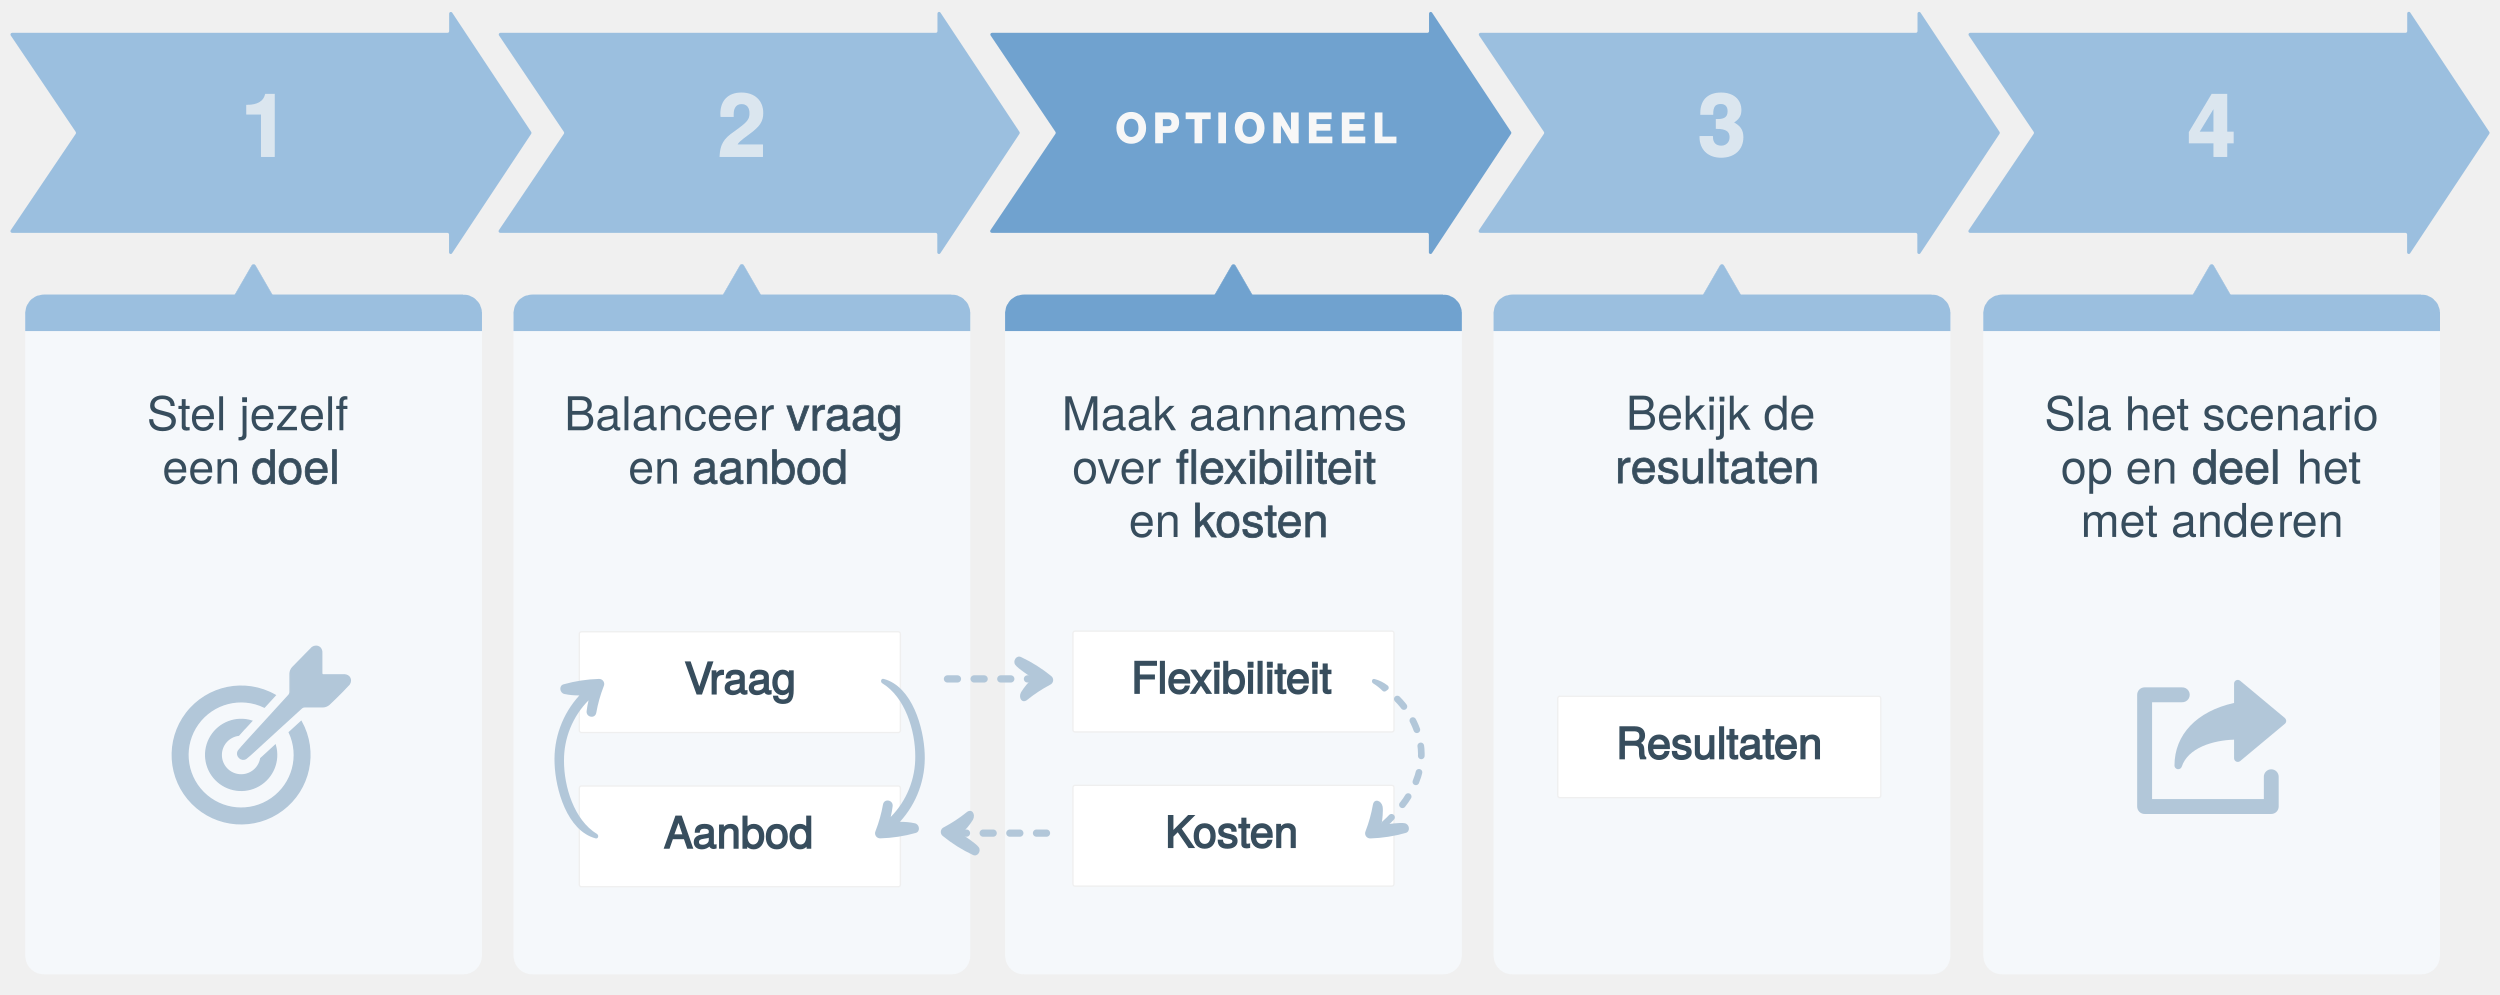
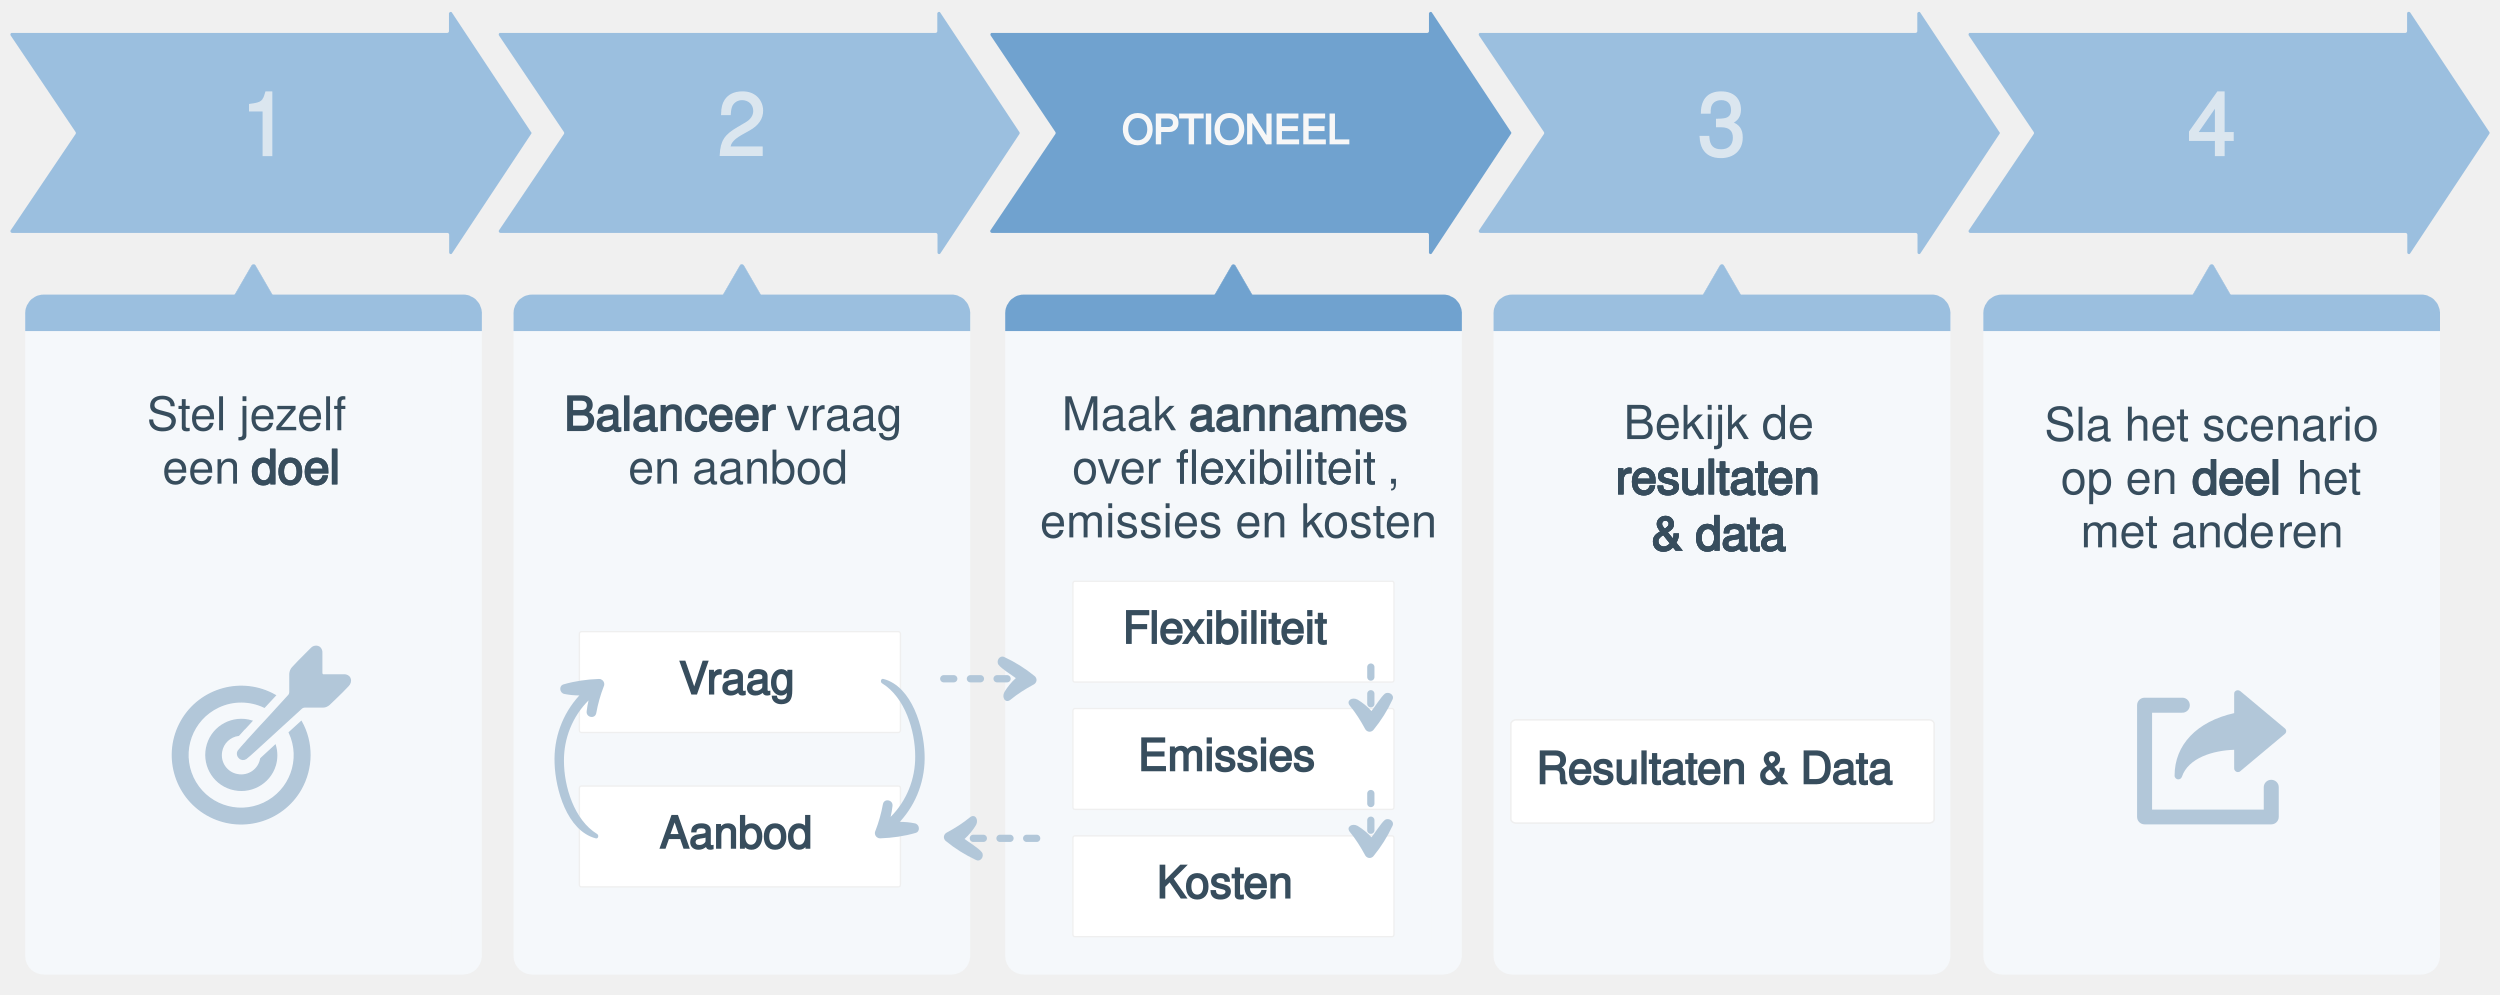
- <svg xmlns="http://www.w3.org/2000/svg" id="Layer_1" data-name="Layer 1" viewBox="0 0 1200 477.24">
-   <defs>
-     <style>.cls-1{fill:#f5f8fb;stroke:#f5f8fb;}.cls-1,.cls-10,.cls-11,.cls-14,.cls-16,.cls-17,.cls-18,.cls-19,.cls-2,.cls-20,.cls-21,.cls-3,.cls-5,.cls-6,.cls-8{stroke-miterlimit:10;}.cls-1,.cls-2,.cls-3{stroke-width:14.4px;}.cls-19,.cls-2,.cls-4{fill:#9bbfdf;}.cls-19,.cls-2{stroke:#9bbfdf;}.cls-18,.cls-21,.cls-3{fill:none;}.cls-20,.cls-3{stroke:#70a2cf;}.cls-12,.cls-5{fill:#b2c7d9;}.cls-18,.cls-21,.cls-5{stroke:#b2c7d9;}.cls-5{stroke-width:0.71px;}.cls-15,.cls-6{opacity:0.7;}.cls-16,.cls-6{font-size:41.61px;letter-spacing:4px;}.cls-16,.cls-17,.cls-6{fill:#f7f7f7;stroke:#f7f7f7;stroke-width:0.79px;font-weight:700;}.cls-11,.cls-14,.cls-16,.cls-17,.cls-6,.cls-7{font-family:Helvetica Neue;}.cls-7{font-size:22.41px;}.cls-11,.cls-14,.cls-7{fill:#374d5d;}.cls-11,.cls-14,.cls-8{stroke:#374d5d;}.cls-8{stroke-width:0.39px;}.cls-9{font-family:Helvetica;}.cls-10{fill:#fff;stroke:#efefef;stroke-width:0.65px;}.cls-11,.cls-14{font-size:20.81px;}.cls-11{stroke-width:0.71px;}.cls-13,.cls-20{fill:#70a2cf;}.cls-14{stroke-width:0.71px;}.cls-17{font-size:19.21px;letter-spacing:3px;}.cls-18,.cls-21{stroke-linecap:round;stroke-dasharray:4.8 8;}.cls-18{stroke-width:3.2px;}.cls-19,.cls-20{stroke-width:0.23px;}.cls-21{stroke-width:3.48px;}</style>
-   </defs>
-   <path class="cls-1" d="M224.15,158.1V458.85a1.76,1.76,0,0,1-1.83,1.66H21.13a1.76,1.76,0,0,1-1.83-1.66V158.1H224.15Z" />
-   <path class="cls-2" d="M224.15,151.7v-1.51a1.73,1.73,0,0,0-1.83-1.6H21.13a1.73,1.73,0,0,0-1.83,1.6v1.51H224.15Z" />
-   <path class="cls-1" d="M458.53,158.1V458.85a1.76,1.76,0,0,1-1.83,1.66H255.51a1.76,1.76,0,0,1-1.83-1.66V158.1H458.53Z" />
-   <path class="cls-2" d="M458.53,151.7v-1.51a1.73,1.73,0,0,0-1.83-1.6H255.51a1.73,1.73,0,0,0-1.83,1.6v1.51H458.53Z" />
-   <path class="cls-1" d="M694.49,158.1V458.85a1.76,1.76,0,0,1-1.83,1.66H491.47a1.76,1.76,0,0,1-1.83-1.66V158.1H694.49Z" />
-   <path class="cls-3" d="M694.49,151.7v-1.51a1.73,1.73,0,0,0-1.83-1.6H491.47a1.73,1.73,0,0,0-1.83,1.6v1.51H694.49Z" />
-   <path class="cls-1" d="M929,158.1V458.85a1.76,1.76,0,0,1-1.83,1.66H725.93a1.76,1.76,0,0,1-1.83-1.66V158.1H929Z" />
-   <path class="cls-2" d="M929,151.7v-1.51a1.73,1.73,0,0,0-1.83-1.6H725.93a1.73,1.73,0,0,0-1.83,1.6v1.51H929Z" />
-   <path class="cls-1" d="M1164,158.1V458.85a1.76,1.76,0,0,1-1.83,1.66H961a1.76,1.76,0,0,1-1.83-1.66V158.1H1164Z" />
-   <path class="cls-2" d="M1164,151.7v-1.51a1.73,1.73,0,0,0-1.83-1.6H961a1.73,1.73,0,0,0-1.83,1.6v1.51H1164Z" />
-   <path class="cls-4" d="M255,64.21l-38,57.36a0.8,0.8,0,0,1-1.46-.44v-8.56a0.8,0.8,0,0,0-.8-0.8H5.8a0.8,0.8,0,0,1-.66-1.24L36.36,64.22a0.8,0.8,0,0,0,0-.89L5.14,17a0.8,0.8,0,0,1,.66-1.24h209a0.8,0.8,0,0,0,.8-0.8V6.41A0.8,0.8,0,0,1,217,6l38,57.36A0.8,0.8,0,0,1,255,64.21Z" />
-   <path class="cls-5" d="M132.12,357.75l-6.31,5.79-0.61.56a9.6,9.6,0,1,1-10.67-11.23l0.27-.3,2.51-2.81,0.06,0,3.36-3.66A17,17,0,1,0,132.12,357.75Z" />
-   <path class="cls-5" d="M144.56,346.36l-5.67,5.18a25.56,25.56,0,1,1-12-12.16l5.17-5.65A33,33,0,1,0,144.56,346.36Z" />
-   <path class="cls-5" d="M168,325.77a2.71,2.71,0,0,0-.61-1,3.31,3.31,0,0,0-2.5-.79l-3.84,0c-2,0-4,0-6,0h-0.28l-0.11-.26-0.26-.11a1.76,1.76,0,0,1,0-.28c0-2,0-4.06,0-6,0-1.28,0-2.56,0-3.84a3.31,3.31,0,0,0-.79-2.5,2.71,2.71,0,0,0-1-.61,2.93,2.93,0,0,0-3.27,1l-2.69,2.72c-2.06,2.07-4.18,4.21-6.23,6.37a4.67,4.67,0,0,0-1.16,2.87c0,1.57,0,3.15,0,4.68s0,2.84,0,4.25a2.41,2.41,0,0,1-.54,1.39c-3.5,3.88-7.09,7.79-10.57,11.58l-2.86,3.12-6.39,7h0l-0.42.47-0.89,1c-1,1.07-2.08,2.29-3.11,3.6a2.5,2.5,0,0,0,.47,3.18l0.09,0.09a2.38,2.38,0,0,0,3,.33c1.35-1.05,2.58-2.18,3.67-3.18l0.92-.84,10.55-9.67c3.78-3.48,7.7-7.07,11.58-10.57a2.41,2.41,0,0,1,1.39-.54c1.41,0,2.85,0,4.25,0s3.12,0,4.68,0a4.67,4.67,0,0,0,2.87-1.16c2.16-2,4.3-4.17,6.37-6.23L167,329A2.93,2.93,0,0,0,168,325.77Z" />
-   <text class="cls-6" transform="translate(115.76 74.94)">1</text>
-   <path class="cls-4" d="M489.36,64.21l-38,57.36a0.8,0.8,0,0,1-1.46-.44v-8.56a0.8,0.8,0,0,0-.8-0.8h-209a0.8,0.8,0,0,1-.66-1.24l31.23-46.32a0.8,0.8,0,0,0,0-.89L239.52,17a0.8,0.8,0,0,1,.66-1.24h209a0.8,0.8,0,0,0,.8-0.8V6.41A0.8,0.8,0,0,1,451.39,6l38,57.36A0.8,0.8,0,0,1,489.36,64.21Z" />
-   <text class="cls-7" transform="translate(70.5 206.54)">Stel jezelf <tspan x="7.43" y="25.61">een </tspan>
-     <tspan class="cls-8" x="50.18" y="25.61">doel</tspan>
+ <svg xmlns="http://www.w3.org/2000/svg" version="1.1" id="Layer_1" x="0px" y="0px" viewBox="0 0 1200 477.2" style="enable-background:new 0 0 1200 477.2;" xml:space="preserve">
+   <style type="text/css">
+ 	.st0{fill:#F5F8FB;stroke:#F5F8FB;stroke-width:14.4;stroke-miterlimit:10;}
+ 	.st1{fill:#9BBFDF;stroke:#9BBFDF;stroke-width:14.4;stroke-miterlimit:10;}
+ 	.st2{fill:none;stroke:#70A2CF;stroke-width:14.4;stroke-miterlimit:10;}
+ 	.st3{fill:#9BBFDF;}
+ 	.st4{fill:#B2C7D9;stroke:#B2C7D9;stroke-width:0.71;stroke-miterlimit:10;}
+ 	.st5{fill:#374D5D;}
+ 	.st6{font-family:'Helvetica';}
+ 	.st7{font-size:22.41px;}
+ 	.st8{fill:#374D5D;stroke:#374D5D;stroke-width:0.75;stroke-miterlimit:10;}
+ 	.st9{font-size:22.515px;}
+ 	.st10{fill:none;stroke:#374D5D;stroke-width:0.39;stroke-miterlimit:10;}
+ 	.st11{fill:#FFFFFF;stroke:#EFEFEF;stroke-width:0.65;stroke-miterlimit:10;}
+ 	.st12{font-size:21.26px;}
+ 	.st13{fill:#B2C7D9;}
+ 	.st14{fill:#70A2CF;}
+ 	.st15{enable-background:new    ;}
+ 	.st16{fill:#9BBFDF;stroke:#9BBFDF;stroke-width:0.23;stroke-miterlimit:10;}
+ 	.st17{fill:#70A2CF;stroke:#70A2CF;stroke-width:0.23;stroke-miterlimit:10;}
+ 	.st18{fill:none;stroke:#B2C7D9;stroke-width:3.48;stroke-linecap:round;stroke-miterlimit:10;stroke-dasharray:4.8,8;}
+ 	.st19{fill:#FFFFFF;stroke:#EFEFEF;stroke-width:0.755;stroke-miterlimit:10;}
+ 	.st20{opacity:0.7;fill:#F7F7F7;stroke:#F7F7F7;stroke-miterlimit:10;enable-background:new    ;}
+ 	.st21{font-size:41.61px;}
+ 	.st22{letter-spacing:1;}
+ 	.st23{opacity:0.7;}
+ 	.st24{fill:#F7F7F7;stroke:#F7F7F7;stroke-miterlimit:10;}
+ 	.st25{fill:#F7F7F7;stroke:#F7F7F7;stroke-width:0.8;stroke-miterlimit:10;}
+ 	.st26{font-size:19.21px;}
+ </style>
+   <path class="st0" d="M224.1,158.1v300.8c-0.1,1-0.9,1.7-1.8,1.7H21.1c-1,0-1.8-0.7-1.8-1.7V158.1H224.1z" />
+   <path class="st1" d="M224.1,151.7v-1.5c-0.1-0.9-0.9-1.7-1.8-1.6H21.1c-0.9-0.1-1.8,0.7-1.8,1.6v1.5H224.1z" />
+   <path class="st0" d="M458.5,158.1v300.8c-0.1,1-0.9,1.7-1.8,1.7H255.5c-1,0-1.8-0.7-1.8-1.7V158.1H458.5z" />
+   <path class="st1" d="M458.5,151.7v-1.5c-0.1-0.9-0.9-1.7-1.8-1.6H255.5c-0.9-0.1-1.8,0.7-1.8,1.6v1.5H458.5z" />
+   <path class="st0" d="M694.5,158.1v300.8c-0.1,1-0.9,1.7-1.8,1.7H491.5c-1,0-1.8-0.7-1.8-1.7V158.1H694.5z" />
+   <path class="st2" d="M694.5,151.7v-1.5c-0.1-0.9-0.9-1.7-1.8-1.6H491.5c-0.9-0.1-1.8,0.7-1.8,1.6v1.5H694.5z" />
+   <path class="st0" d="M929,158.1v300.8c-0.1,1-0.9,1.7-1.8,1.7H725.9c-1,0-1.8-0.7-1.8-1.7V158.1H929z" />
+   <path class="st1" d="M929,151.7v-1.5c-0.1-0.9-0.9-1.7-1.8-1.6H725.9c-0.9-0.1-1.8,0.7-1.8,1.6v1.5H929z" />
+   <path class="st0" d="M1164,158.1v300.8c-0.1,1-0.9,1.7-1.8,1.7H961c-1,0-1.8-0.7-1.8-1.7V158.1H1164z" />
+   <path class="st1" d="M1164,151.7v-1.5c-0.1-0.9-0.9-1.7-1.8-1.6H961c-0.9-0.1-1.8,0.7-1.8,1.6v1.5H1164z" />
+   <path class="st3" d="M255,64.2l-38,57.4c-0.2,0.4-0.7,0.5-1.1,0.2c-0.2-0.1-0.3-0.4-0.3-0.6v-8.6c0-0.4-0.4-0.8-0.8-0.8l0,0H5.8  c-0.4,0-0.8-0.4-0.8-0.8c0-0.2,0-0.3,0.1-0.4l31.2-46.3c0.2-0.3,0.2-0.6,0-0.9L5.1,17c-0.2-0.4-0.1-0.9,0.2-1.1  c0.1-0.1,0.3-0.1,0.4-0.1h209c0.4,0,0.8-0.4,0.8-0.8l0,0V6.4c0.1-0.4,0.5-0.7,0.9-0.7c0.2,0,0.4,0.1,0.5,0.3l38,57.4  C255.2,63.6,255.2,64,255,64.2z" />
+   <path class="st4" d="M132.1,357.8l-6.3,5.8l-0.6,0.6c-0.9,5.2-5.9,8.7-11.2,7.7c-5.2-0.9-8.7-5.9-7.7-11.2c0.7-4.1,4.1-7.3,8.2-7.8  l0.3-0.3l2.5-2.8h0.1l3.4-3.7c-9-2.7-18.5,2.3-21.2,11.3c-2.7,9,2.3,18.5,11.3,21.2s18.5-2.3,21.2-11.3  C133,364.2,133,360.9,132.1,357.8z" />
+   <path class="st4" d="M144.6,346.4l-5.7,5.2c6,12.8,0.5,28-12.3,34s-28,0.5-34-12.3s-0.5-28,12.3-34c7-3.3,15.1-3.2,22,0.1l5.2-5.6  c-15.8-9-36-3.5-45,12.3s-3.5,36,12.3,45s36,3.5,45-12.3C150.1,368.7,150.2,356.4,144.6,346.4z" />
+   <path class="st4" d="M168,325.8c-0.1-0.4-0.3-0.7-0.6-1c-0.7-0.6-1.6-0.9-2.5-0.8h-3.8c-2,0-4,0-6,0h-0.3l-0.1-0.3l-0.3-0.1  c0-0.1,0-0.2,0-0.3c0-2,0-4.1,0-6c0-1.3,0-2.6,0-3.8c0.1-0.9-0.2-1.8-0.8-2.5c-0.3-0.3-0.6-0.5-1-0.6c-1.2-0.4-2.5,0-3.3,1l-2.7,2.7  c-2.1,2.1-4.2,4.2-6.2,6.4c-0.7,0.8-1.1,1.8-1.2,2.9c0,1.6,0,3.1,0,4.7s0,2.8,0,4.2c0,0.5-0.2,1-0.5,1.4c-3.5,3.9-7.1,7.8-10.6,11.6  l-2.9,3.1l-6.4,7l0,0l-0.4,0.5l-0.9,1c-1,1.1-2.1,2.3-3.1,3.6c-0.6,1-0.4,2.4,0.5,3.2l0.1,0.1c0.8,0.8,2,0.9,3,0.3  c1.3-1,2.6-2.2,3.7-3.2l0.9-0.8l10.6-9.7c3.8-3.5,7.7-7.1,11.6-10.6c0.4-0.3,0.9-0.5,1.4-0.5c1.4,0,2.9,0,4.2,0s3.1,0,4.7,0  c1.1,0,2.1-0.5,2.9-1.2c2.2-2,4.3-4.2,6.4-6.2l2.7-2.8C168,328.2,168.4,326.9,168,325.8z" />
+   <path class="st3" d="M489.4,64.2l-38,57.4c-0.2,0.4-0.7,0.5-1.1,0.2c-0.2-0.1-0.3-0.4-0.3-0.6v-8.6c0-0.4-0.4-0.8-0.8-0.8h-209  c-0.4,0-0.8-0.4-0.8-0.8c0-0.2,0-0.3,0.1-0.4l31.2-46.3c0.2-0.3,0.2-0.6,0-0.9L239.5,17c-0.2-0.4-0.1-0.9,0.2-1.1  c0.1-0.1,0.3-0.1,0.4-0.1h209c0.4,0,0.8-0.4,0.8-0.8V6.4c0.1-0.4,0.5-0.7,0.9-0.7c0.2,0,0.4,0.1,0.5,0.3l38,57.4  C489.5,63.6,489.5,64,489.4,64.2z" />
+   <text transform="matrix(1 0 0 1 70.5 206.54)" class="st5 st6 st7">Stel jezelf </text>
+   <text transform="matrix(1 0 0 1 77.93 232.15)" class="st5 st6 st7">een </text>
+   <g>
+     <g>
+       <text transform="matrix(1 0 0 1 120.68 232.15)" class="st8 st6 st9">doel</text>
+       <text transform="matrix(1 0 0 1 120.68 232.15)" class="st8 st6 st9">doel</text>
+     </g>
+   </g>
+   <g>
+     <text transform="matrix(1 0 0 1 270.82 206.54)" class="st5 st6 st9">Balanceer</text>
+     <g>
+       <text transform="matrix(1 0 0 1 270.82 206.54)" class="st8 st6 st9">Balanceer</text>
+     </g>
+   </g>
+   <text transform="matrix(1 0 0 1 371.22 206.54)" class="st5 st6 st7"> </text>
+   <text transform="matrix(1 0 0 1 377.44 206.54)" class="st5 st6 st7">vraag</text>
+   <text transform="matrix(1 0 0 1 435.16 206.54)" class="st5 st6 st7"> </text>
+   <text transform="matrix(1 0 0 1 435.16 206.54)" class="st10 st6 st7"> </text>
+   <text transform="matrix(1 0 0 1 301.53 232.15)" class="st5 st6 st7">en </text>
+   <text transform="matrix(1 0 0 1 332.24 232.15)" class="st5 st6 st7">aanbod</text>
+   <path class="st11" d="M279.1,303.2h152.1c0.6,0,1,0.4,1,1v46.4c0,0.6-0.4,1-1,1H279.1c-0.6,0-1-0.4-1-1v-46.4  C278.1,303.7,278.5,303.2,279.1,303.2z" />
+   <g>
+     <text transform="matrix(1 0 0 1 325.9243 333.01)" class="st8 st6 st12">Vraag</text>
+   </g>
+   <path class="st11" d="M279.1,377.3h152.1c0.6,0,1,0.4,1,1v46.4c0,0.6-0.4,1-1,1H279.1c-0.6,0-1-0.4-1-1v-46.4  C278.1,377.7,278.5,377.3,279.1,377.3z" />
+   <g>
+     <text transform="matrix(1 0 0 1 316.7 407.03)" class="st8 st6 st12">Aanbod</text>
+   </g>
+   <path class="st13" d="M287.4,325.9c-5.7,0.2-11.4,1-16.9,2.6c-2.4,0.7-1.9,4.2,0.4,4.6c2.4,0.5,4.8,0.7,7.2,0.7  c-8.2,8.9-12.4,20.6-11.9,32.6c0.4,12.4,5.9,32.3,19.7,36c1.3,0.4,1.7-1.5,0.7-2.1c-11-6.7-15.9-22.8-15.9-35  c-0.1-10.9,4.1-21.4,11.8-29.1c-0.4,1.7-0.7,3.4-0.9,5.2c-0.4,3,4,3.9,4.6,0.9c0.8-4.4,2-8.7,3.6-12.8c0.6-1.2,0.1-2.7-1.1-3.3  C288.3,325.9,287.8,325.9,287.4,325.9z" />
+   <path class="st13" d="M422.6,402.4c5.7-0.2,11.4-1,16.9-2.6c2.4-0.7,1.9-4.2-0.4-4.6c-2.4-0.5-4.8-0.7-7.2-0.7  c8.2-8.9,12.4-20.6,11.9-32.6c-0.4-12.4-5.9-32.3-19.7-36c-1.3-0.4-1.7,1.5-0.7,2.1c11,6.7,15.9,22.8,15.9,35  c0.1,10.9-4.1,21.4-11.8,29.1c0.4-1.7,0.7-3.4,0.9-5.2c0.4-3-4-3.9-4.6-0.9c-0.8,4.4-2,8.7-3.6,12.8c-0.6,1.2-0.1,2.7,1.1,3.3  C421.8,402.4,422.2,402.4,422.6,402.4z" />
+   <path class="st14" d="M725.3,64.2l-38,57.4c-0.2,0.4-0.7,0.5-1.1,0.2c-0.2-0.1-0.3-0.4-0.3-0.6v-8.6c0-0.4-0.4-0.8-0.8-0.8h-209  c-0.4,0-0.8-0.4-0.8-0.8c0-0.2,0-0.3,0.1-0.4l31.2-46.3c0.2-0.3,0.2-0.6,0-0.9L475.5,17c-0.2-0.4-0.1-0.9,0.2-1.1  c0.1-0.1,0.3-0.1,0.4-0.1h209c0.4,0,0.8-0.4,0.8-0.8V6.4c0.1-0.4,0.5-0.7,0.9-0.7c0.2,0,0.4,0.1,0.5,0.3l38,57.4  C725.5,63.6,725.5,64,725.3,64.2z" />
+   <text transform="matrix(1 0 0 1 509.67 206.54)" class="st15">
+     <tspan x="0" y="0" class="st5 st6 st7">Maak </tspan>
+     <tspan x="61" y="0" class="st8 st6 st9">aannames</tspan>
  </text>
-   <text class="cls-7" transform="translate(270.82 206.54)">Balanceer<tspan class="cls-9" x="100.4" y="0"> </tspan>
-     <tspan class="cls-8" x="106.62" y="0">vraag</tspan>
-     <tspan class="cls-8" x="164.34" y="0"> </tspan>
-     <tspan x="30.71" y="25.61">en </tspan>
-     <tspan class="cls-8" x="61.42" y="25.61">aanbod</tspan>
-   </text>
-   <rect class="cls-10" x="278.07" y="303.25" width="154.11" height="48.37" rx="1" ry="1" />
-   <text class="cls-11" transform="translate(328.54 333.01)">V<tspan x="11.94" y="0">raag</tspan>
-   </text>
-   <rect class="cls-10" x="278.07" y="377.27" width="154.11" height="48.37" rx="1" ry="1" />
-   <text class="cls-11" transform="translate(318.7 407.03)">Aanbod</text>
-   <path class="cls-12" d="M287.42,325.88a69.8,69.8,0,0,0-16.9,2.59c-2.4.67-1.85,4.16,0.36,4.64a30.16,30.16,0,0,0,7.25.67,45.41,45.41,0,0,0-11.94,32.64c0.43,12.39,5.94,32.33,19.69,36,1.32,0.35,1.69-1.49.69-2.1-11.05-6.71-15.86-22.81-15.85-35.05a40.85,40.85,0,0,1,11.79-29.12,43.28,43.28,0,0,0-.93,5.16c-0.35,3,4,3.88,4.62.88a68.05,68.05,0,0,1,3.59-12.8A2.45,2.45,0,0,0,287.42,325.88Z" />
-   <path class="cls-12" d="M422.63,402.41a69.8,69.8,0,0,0,16.9-2.59c2.4-.67,1.85-4.16-0.36-4.64a30.16,30.16,0,0,0-7.25-.67,45.41,45.41,0,0,0,11.94-32.64c-0.43-12.39-5.94-32.33-19.69-36-1.32-.35-1.69,1.49-0.69,2.1,11.05,6.71,15.86,22.81,15.85,35.05a40.85,40.85,0,0,1-11.79,29.12,43.28,43.28,0,0,0,.93-5.16c0.35-3-4-3.88-4.62-.88a68.05,68.05,0,0,1-3.59,12.8A2.45,2.45,0,0,0,422.63,402.41Z" />
-   <path class="cls-13" d="M725.32,64.21l-38,57.36a0.8,0.8,0,0,1-1.46-.44v-8.56a0.8,0.8,0,0,0-.8-0.8h-209a0.8,0.8,0,0,1-.66-1.24l31.23-46.32a0.8,0.8,0,0,0,0-.89L475.48,17a0.8,0.8,0,0,1,.66-1.24h209a0.8,0.8,0,0,0,.8-0.8V6.41A0.8,0.8,0,0,1,687.35,6l38,57.36A0.8,0.8,0,0,1,725.32,64.21Z" />
-   <text class="cls-7" transform="translate(509.67 206.54)">Maak aannames<tspan x="5" y="25.61">over</tspan>
-     <tspan class="cls-9" x="48.56" y="25.61"> </tspan>
-     <tspan class="cls-8" x="54.78" y="25.61">flexibiliteit</tspan>
-     <tspan x="32.17" y="51.21">en </tspan>
-     <tspan class="cls-8" x="62.89" y="51.21">kosten</tspan>
-   </text>
-   <path class="cls-4" d="M959.78,64.21l-38,57.36a0.8,0.8,0,0,1-1.46-.44v-8.56a0.8,0.8,0,0,0-.8-0.8h-209a0.8,0.8,0,0,1-.66-1.24l31.23-46.32a0.8,0.8,0,0,0,0-.89L709.94,17a0.8,0.8,0,0,1,.66-1.24h209a0.8,0.8,0,0,0,.8-0.8V6.41A0.8,0.8,0,0,1,921.81,6l38,57.36A0.8,0.8,0,0,1,959.78,64.21Z" />
-   <text class="cls-7" transform="translate(780.46 206.26)">Bekijk de<tspan class="cls-8">
-       <tspan x="-5.2" y="25.61">r</tspan>
-       <tspan x="2.29" y="25.61">esultaten</tspan>
-     </tspan>
-   </text>
-   <path class="cls-4" d="M1194.87,64.21l-38,57.36a0.8,0.8,0,0,1-1.46-.44v-8.56a0.8,0.8,0,0,0-.8-0.8h-209a0.8,0.8,0,0,1-.66-1.24l31.23-46.32a0.8,0.8,0,0,0,0-.89L945,17a0.8,0.8,0,0,1,.66-1.24h209a0.8,0.8,0,0,0,.8-0.8V6.41A0.8,0.8,0,0,1,1156.9,6l38,57.36A0.8,0.8,0,0,1,1194.87,64.21Z" />
-   <text class="cls-7" transform="translate(981.32 206.52)">Sla het scenario<tspan x="7.85" y="25.61">op en </tspan>
-     <tspan class="cls-8" x="70.95" y="25.61">deel </tspan>
-     <tspan x="121.18" y="25.61">het</tspan>
-     <tspan x="17.4" y="51.21">met ande</tspan>
-     <tspan x="111.64" y="51.21">r</tspan>
-     <tspan x="118.69" y="51.21">en</tspan>
-   </text>
-   <path class="cls-12" d="M1096.73,344.64l-21.45-17.88a1.79,1.79,0,0,0-2.93,1.37v9.28c-17.94,4-28.6,15.2-28.6,30.05a1.79,1.79,0,0,0,3.48.57c3-9.11,15-12.67,25.12-13v8.91a1.79,1.79,0,0,0,2.93,1.37l21.45-17.88a1.79,1.79,0,0,0,0-2.75h0Z" />
-   <path class="cls-12" d="M1090.22,369.26a3.57,3.57,0,0,0-3.58,3.57h0v10.73H1033V337.08h14.3a3.58,3.58,0,1,0,0-7.15h-17.88a3.57,3.57,0,0,0-3.58,3.57h0v53.63a3.57,3.57,0,0,0,3.57,3.58h60.78a3.57,3.57,0,0,0,3.58-3.57h0v-14.3a3.57,3.57,0,0,0-3.57-3.58h0Z" />
-   <rect class="cls-10" x="515.01" y="302.95" width="154.11" height="48.37" rx="1" ry="1" />
-   <text class="cls-11" transform="translate(542.96 332.71)">Flexibiliteit</text>
-   <rect class="cls-10" x="747.72" y="334.2" width="155.05" height="48.67" rx="1" ry="1" />
-   <text class="cls-14" transform="translate(775.73 364.14)">Resultaten</text>
-   <rect class="cls-10" x="515.01" y="376.97" width="154.11" height="48.37" rx="1" ry="1" />
-   <text class="cls-11" transform="translate(559.31 406.73)">Kosten</text>
-   <path class="cls-12" d="M659.8,325.92c-1.32-.35-1.69,1.5-0.69,2.11a23.94,23.94,0,0,1,4.48,3.54,1.25,1.25,0,0,0,1.65.14q0.39-.3.78-0.56a1.28,1.28,0,0,0,.09-2.08A17.7,17.7,0,0,0,659.8,325.92Z" />
-   <path class="cls-12" d="M663.11,395.74c0.4-1.7.93-6.93,0.52-8.7-0.68-2.92-4-3.87-4.62-.86A68.05,68.05,0,0,1,655.46,399a2.45,2.45,0,0,0,2.37,3.45,69.8,69.8,0,0,0,16.9-2.64c2.4-.68,1.83-4.17-0.37-4.64-2.46-.52-8.12.51-10.51,0.58" />
-   <g class="cls-15">
-     <text class="cls-16" transform="translate(344.54 74.94)">2</text>
+   <text transform="matrix(1 0 0 1 514.67 232.15)" class="st5 st6 st7">over</text>
+   <text transform="matrix(1 0 0 1 558.23 232.15)" class="st5 st6 st7"> </text>
+   <g>
+     <g>
+       <text transform="matrix(1 0 0 1 564.45 232.15)" class="st5 st6 st7">flexibiliteit</text>
+       <text transform="matrix(1 0 0 1 564.45 232.15)" class="st5 st6 st7">flexibiliteit</text>
+     </g>
  </g>
-   <text class="cls-17" transform="translate(535.49 68.37)">OPTIONEEL</text>
-   <g class="cls-15">
-     <text class="cls-16" transform="translate(814.96 74.94)">3</text>
+   <text transform="matrix(1 0 0 1 665.7548 232.1496)" class="st5 st6 st7">,</text>
+   <g>
+     <text transform="matrix(1 0 0 1 499.1999 257.9637)" class="st5 st6 st9">emissies en kosten</text>
  </g>
-   <g class="cls-15">
-     <text class="cls-16" transform="translate(1050.04 74.94)">4</text>
+   <path class="st3" d="M959.8,64.2l-38,57.4c-0.2,0.4-0.7,0.5-1.1,0.2c-0.2-0.1-0.3-0.4-0.3-0.6v-8.6c0-0.4-0.4-0.8-0.8-0.8h-209  c-0.4,0-0.8-0.4-0.8-0.8c0-0.2,0-0.3,0.1-0.4l31.2-46.3c0.2-0.3,0.2-0.6,0-0.9L709.9,17c-0.2-0.4-0.1-0.9,0.2-1.1  c0.1-0.1,0.3-0.1,0.4-0.1h209c0.4,0,0.8-0.4,0.8-0.8V6.4c0.1-0.4,0.5-0.7,0.9-0.7c0.2,0,0.4,0.1,0.5,0.3l38,57.4  C960,63.6,960,64,959.8,64.2z" />
+   <path class="st3" d="M1194.9,64.2l-38,57.4c-0.2,0.4-0.7,0.5-1.1,0.2c-0.2-0.1-0.3-0.4-0.3-0.6v-8.6c0-0.4-0.4-0.8-0.8-0.8l0,0h-209  c-0.4,0-0.8-0.4-0.8-0.8c0-0.2,0-0.3,0.1-0.4l31.2-46.3c0.2-0.3,0.2-0.6,0-0.9L945,17c-0.2-0.4-0.1-0.9,0.2-1.1  c0.1-0.1,0.3-0.1,0.4-0.1h209c0.4,0,0.8-0.4,0.8-0.8l0,0V6.4c0-0.4,0.4-0.8,0.9-0.7c0.2,0,0.4,0.1,0.6,0.3l38,57.4  C1195.1,63.6,1195,64,1194.9,64.2z" />
+   <text transform="matrix(1 0 0 1 981.32 211.52)" class="st5 st6 st7">Sla het scenario</text>
+   <text transform="matrix(1 0 0 1 989.17 237.13)" class="st5 st6 st7">op en </text>
+   <g>
+     <g>
+       <text transform="matrix(1 0 0 1 1052.27 237.13)" class="st8 st6 st9">deel </text>
+       <text transform="matrix(1 0 0 1 1052.27 237.13)" class="st8 st6 st9">deel </text>
+     </g>
  </g>
-   <path class="cls-18" d="M670.72,335.53s32.33,30-11.28,64.38" />
-   <path class="cls-19" d="M122.59,127.46l8.08,14a1,1,0,0,1-.87,1.51H113.64a1,1,0,0,1-.87-1.51l8.08-14A1,1,0,0,1,122.59,127.46Z" />
-   <path class="cls-19" d="M357,127.46l8.08,14a1,1,0,0,1-.87,1.51H348a1,1,0,0,1-.87-1.51l8.08-14A1,1,0,0,1,357,127.46Z" />
-   <path class="cls-20" d="M592.93,127.46l8.08,14a1,1,0,0,1-.87,1.51H584a1,1,0,0,1-.87-1.51l8.08-14A1,1,0,0,1,592.93,127.46Z" />
-   <path class="cls-19" d="M827.4,127.46l8.08,14a1,1,0,0,1-.87,1.51H818.45a1,1,0,0,1-.87-1.51l8.08-14A1,1,0,0,1,827.4,127.46Z" />
-   <path class="cls-19" d="M1062.48,127.46l8.08,14a1,1,0,0,1-.87,1.51h-16.16a1,1,0,0,1-.87-1.51l8.08-14A1,1,0,0,1,1062.48,127.46Z" />
-   <path class="cls-12" d="M495.64,325.6a31.23,31.23,0,0,0-5.55,6.69c-1.41,2.65.51,5.57,2.92,3.69a68.05,68.05,0,0,1,11.09-7.32,2.45,2.45,0,0,0,.48-4.16,69.8,69.8,0,0,0-14.47-9.11c-2.26-1.07-4.12,1.94-2.77,3.74,1.51,2,6.45,5,8.3,6.47" />
-   <line class="cls-21" x1="454.78" y1="325.88" x2="499.23" y2="325.88" />
-   <path class="cls-12" d="M461.46,400.18a31.23,31.23,0,0,0,5.55-6.69c1.41-2.65-.51-5.57-2.92-3.69A68.05,68.05,0,0,1,453,397.11a2.45,2.45,0,0,0-.48,4.16A69.8,69.8,0,0,0,467,410.38c2.26,1.07,4.12-1.94,2.77-3.74-1.51-2-6.45-5-8.3-6.47" />
-   <line class="cls-21" x1="502.32" y1="399.9" x2="457.88" y2="399.9" />
+   <text transform="matrix(1 0 0 1 1102.5 237.13)" class="st5 st6 st7">het</text>
+   <text transform="matrix(1 0 0 1 998.72 262.73)" class="st5 st6 st7">met ande</text>
+   <text transform="matrix(1 0 0 1 1092.96 262.73)" class="st5 st6 st7">r</text>
+   <text transform="matrix(1 0 0 1 1100.01 262.73)" class="st5 st6 st7">en</text>
+   <path class="st13" d="M1096.7,349.6l-21.4-17.9c-0.8-0.6-1.9-0.5-2.5,0.2c-0.3,0.3-0.4,0.7-0.4,1.1v9.3c-17.9,4-28.6,15.2-28.6,30  c0,1,0.8,1.8,1.8,1.8c0.8,0,1.4-0.5,1.7-1.2c3-9.1,15-12.7,25.1-13v8.9c0,1,0.8,1.8,1.8,1.8c0.4,0,0.8-0.1,1.1-0.4l21.4-17.9  c0.8-0.6,0.9-1.8,0.2-2.5C1096.9,349.8,1096.8,349.7,1096.7,349.6L1096.7,349.6L1096.7,349.6z" />
+   <path class="st13" d="M1090.2,374.3c-2,0-3.6,1.6-3.6,3.6l0,0l0,0v10.7H1033v-46.5h14.3c2,0.1,3.7-1.4,3.8-3.4  c0.1-2-1.4-3.7-3.4-3.8c-0.1,0-0.3,0-0.4,0h-17.9c-2,0-3.6,1.6-3.6,3.6l0,0l0,0v53.6c0,2,1.6,3.6,3.6,3.6l0,0h60.8  c2,0,3.6-1.6,3.6-3.6l0,0l0,0v-14.3C1093.8,375.9,1092.2,374.3,1090.2,374.3L1090.2,374.3L1090.2,374.3L1090.2,374.3z" />
+   <path class="st11" d="M516,279h152.1c0.6,0,1,0.4,1,1v46.4c0,0.6-0.4,1-1,1H516c-0.6,0-1-0.4-1-1V280C515,279.4,515.5,279,516,279z" />
+   <g>
+     <text transform="matrix(1 0 0 1 538.96 308.71)" class="st8 st6 st12">Flexibiliteit</text>
+   </g>
+   <path class="st11" d="M516,401.2h152.1c0.6,0,1,0.4,1,1v46.4c0,0.6-0.4,1-1,1H516c-0.6,0-1-0.4-1-1v-46.4  C515,401.6,515.5,401.2,516,401.2z" />
+   <g>
+     <text transform="matrix(1 0 0 1 555.31 430.93)" class="st8 st6 st12">Kosten</text>
+   </g>
+   <path class="st11" d="M516,340.1h152.1c0.6,0,1,0.4,1,1v46.4c0,0.6-0.4,1-1,1H516c-0.6,0-1-0.4-1-1v-46.4  C515,340.5,515.5,340.1,516,340.1z" />
+   <g>
+     <text transform="matrix(1 0 0 1 546.267 369.83)" class="st8 st6 st12">Emissies</text>
+   </g>
+   <path class="st16" d="M122.6,127.5l8.1,14c0.3,0.5,0.1,1.1-0.4,1.4c-0.2,0.1-0.3,0.1-0.5,0.1h-16.2c-0.6,0-1-0.4-1-1  c0-0.2,0-0.4,0.1-0.5l8.1-14c0.3-0.5,0.9-0.6,1.4-0.4C122.4,127.2,122.5,127.3,122.6,127.5z" />
+   <path class="st16" d="M357,127.5l8.1,14c0.3,0.5,0.1,1.1-0.4,1.4c-0.2,0.1-0.3,0.1-0.5,0.1H348c-0.6,0-1-0.4-1-1  c0-0.2,0-0.4,0.1-0.5l8.1-14c0.2-0.5,0.8-0.7,1.3-0.4C356.7,127.1,356.9,127.3,357,127.5z" />
+   <path class="st17" d="M592.9,127.5l8.1,14c0.3,0.5,0.1,1.1-0.4,1.4c-0.2,0.1-0.3,0.1-0.5,0.1H584c-0.6,0-1-0.4-1-1  c0-0.2,0-0.4,0.1-0.5l8.1-14c0.3-0.5,0.9-0.6,1.4-0.3C592.7,127.2,592.8,127.3,592.9,127.5z" />
+   <path class="st16" d="M827.4,127.5l8.1,14c0.3,0.5,0.1,1.1-0.4,1.4c-0.2,0.1-0.3,0.1-0.5,0.1h-16.2c-0.6,0-1-0.4-1-1  c0-0.2,0-0.4,0.1-0.5l8.1-14c0.3-0.5,0.9-0.6,1.4-0.4C827.2,127.2,827.3,127.3,827.4,127.5z" />
+   <path class="st16" d="M1062.5,127.5l8.1,14c0.3,0.5,0.1,1.1-0.4,1.4c-0.2,0.1-0.3,0.1-0.5,0.1h-16.2c-0.6,0-1-0.4-1-1  c0-0.2,0-0.4,0.1-0.5l8.1-14c0.3-0.5,0.9-0.6,1.4-0.4C1062.3,127.2,1062.4,127.3,1062.5,127.5z" />
+   <path class="st13" d="M658.3,341.3c-2-2.2-4.2-4-6.7-5.5c-2.6-1.4-5.6,0.5-3.7,2.9c2.8,3.4,5.2,7.2,7.3,11.1c0.6,1.2,2,1.8,3.2,1.2  c0.4-0.2,0.7-0.4,0.9-0.7c3.6-4.4,6.7-9.3,9.1-14.5c1.1-2.3-1.9-4.1-3.7-2.8C662.8,334.6,659.8,339.5,658.3,341.3" />
+   <line class="st18" x1="658" y1="320.2" x2="658" y2="344.9" />
+   <path class="st13" d="M658.3,401.9c-2-2.2-4.2-4-6.7-5.5c-2.6-1.4-5.6,0.5-3.7,2.9c2.8,3.4,5.2,7.2,7.3,11.1c0.6,1.2,2,1.8,3.2,1.2  c0.4-0.2,0.7-0.4,0.9-0.7c3.6-4.4,6.7-9.3,9.1-14.5c1.1-2.3-1.9-4.1-3.7-2.8C662.8,395.2,659.8,400.1,658.3,401.9" />
+   <line class="st18" x1="658" y1="380.9" x2="658" y2="405.5" />
+   <g>
+     <path class="st13" d="M487.6,325.5c-2.2,2-4,4.2-5.5,6.7c-1.4,2.6,0.5,5.6,2.9,3.7c3.4-2.8,7.2-5.2,11.1-7.3c1.2-0.6,1.8-2,1.2-3.2   c-0.2-0.4-0.4-0.7-0.7-0.9c-4.4-3.6-9.3-6.7-14.5-9.1c-2.3-1.1-4.1,1.9-2.8,3.7C480.8,321.1,485.8,324.1,487.6,325.5" />
+     <line class="st18" x1="453" y1="325.8" x2="484.4" y2="325.8" />
+   </g>
+   <g>
+     <path class="st13" d="M463,402.7c2.2-2,4-4.2,5.5-6.7c1.4-2.6-0.5-5.6-2.9-3.7c-3.4,2.8-7.2,5.2-11.1,7.3c-1.2,0.6-1.8,2-1.2,3.2   c0.2,0.4,0.4,0.7,0.7,0.9c4.4,3.6,9.3,6.7,14.5,9.1c2.3,1.1,4.1-1.9,2.8-3.7C469.8,407.1,464.8,404.1,463,402.7" />
+     <line class="st18" x1="497.6" y1="402.4" x2="466.2" y2="402.4" />
+   </g>
+   <g>
+     <g>
+       <text transform="matrix(1 0 0 1 779.2923 210.7584)" class="st5 st6 st9">Bekijk de</text>
+       <text transform="matrix(1 0 0 1 775.5013 236.9381)" class="st8 st6 st9">resultaten</text>
+       <g>
+         <text transform="matrix(1 0 0 1 775.5013 236.9381)" class="st8 st6 st9">resultaten</text>
+         <text transform="matrix(1 0 0 1 775.5013 236.9381)" class="st8 st6 st9">resultaten</text>
+       </g>
+       <text transform="matrix(1 0 0 1 792.6013 263.9381)" class="st8 st6 st9">&amp; data</text>
+       <g>
+         <text transform="matrix(1 0 0 1 792.6013 263.9381)" class="st8 st6 st9">&amp; data</text>
+         <text transform="matrix(1 0 0 1 792.6013 263.9381)" class="st8 st6 st9">&amp; data</text>
+       </g>
+     </g>
+   </g>
+   <path class="st19" d="M925.8,395.1h-198c-1.3,0-2.6-0.8-2.6-2v-45.6c0-1,1.3-2,2.6-2h198c1.6,0,2.6,1,2.6,2v45.6  C928.5,394.3,927.1,395.1,925.8,395.1z" />
+   <g>
+     <text transform="matrix(1 0 0 1 737.471 376.0631)" class="st8 st6 st12">Resultaten &amp; Data</text>
+   </g>
+   <text transform="matrix(1 0 0 1 115.77 74.44)" class="st20 st6 st21 st22">1</text>
+   <g class="st23">
+     <text transform="matrix(1 0 0 1 344.54 74.44)" class="st24 st6 st21 st22">2</text>
+   </g>
+   <g class="st23">
+     <text transform="matrix(1 0 0 1 814.97 74.44)" class="st24 st6 st21 st22">3</text>
+   </g>
+   <g class="st23">
+     <text transform="matrix(1 0 0 1 1050.05 74.44)" class="st24 st6 st21 st22">4</text>
+   </g>
+   <text transform="matrix(1 0 0 1 538.6216 68.8898)" class="st25 st6 st26">OPTIONEEL</text>
</svg>
